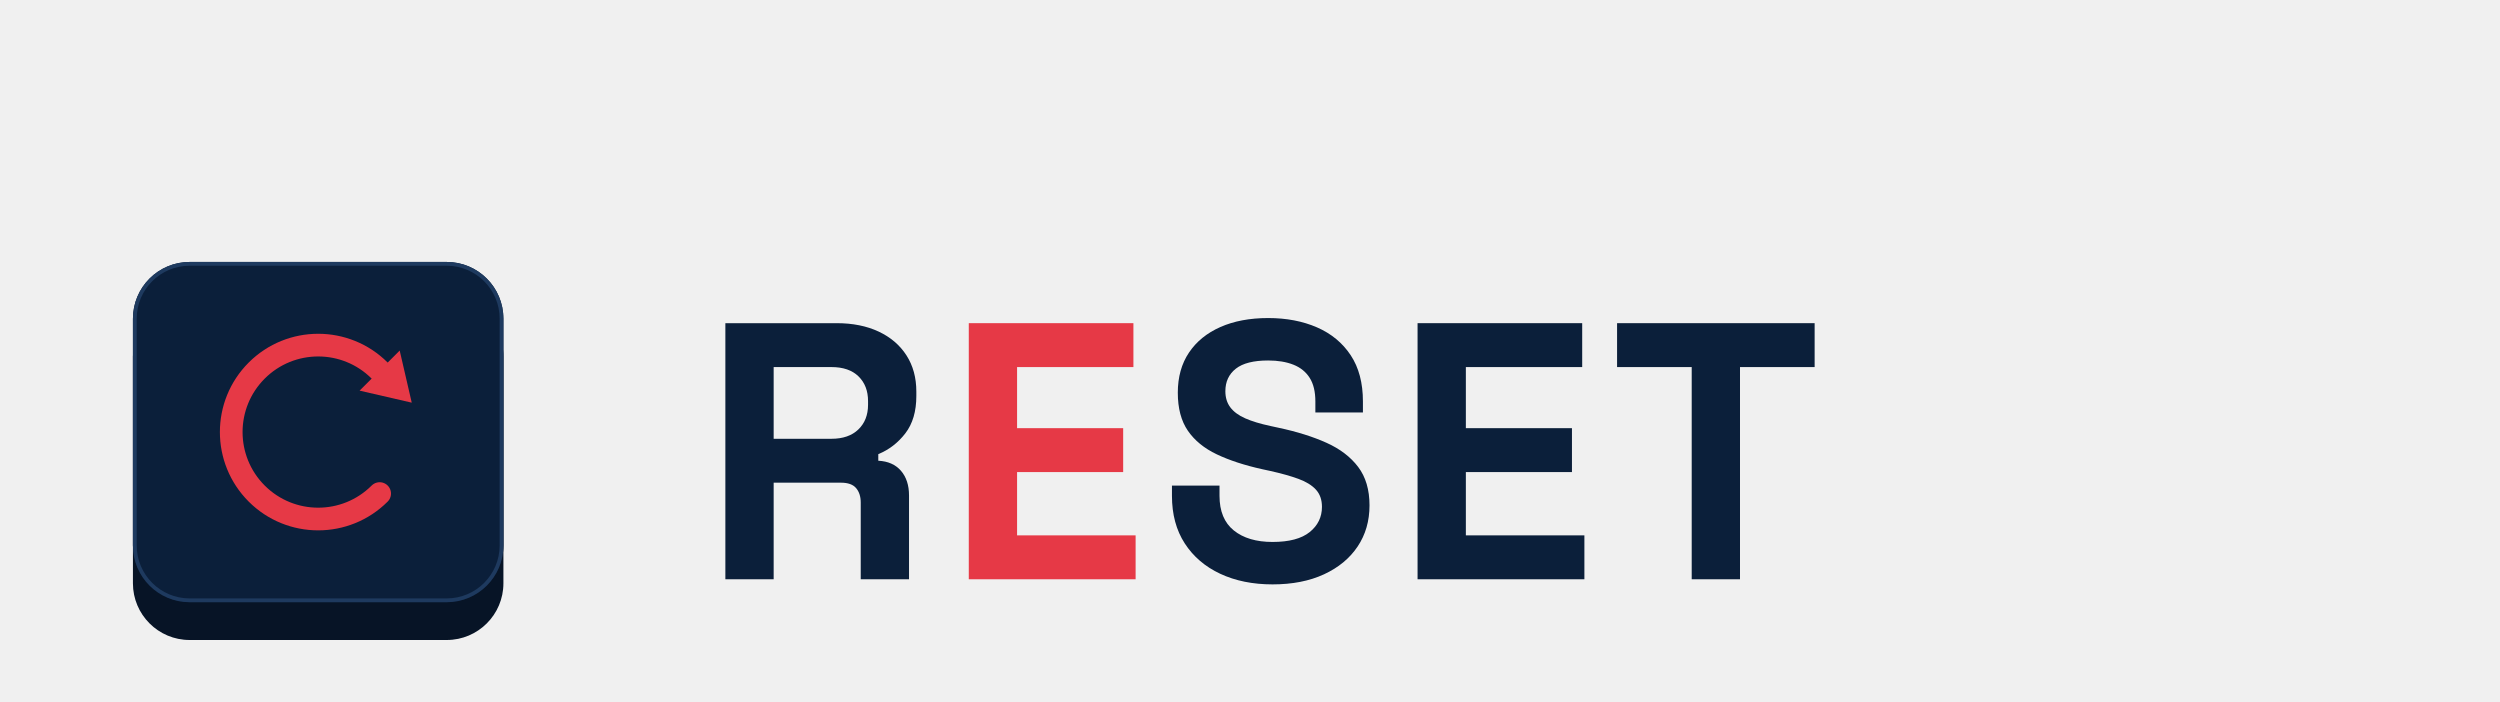
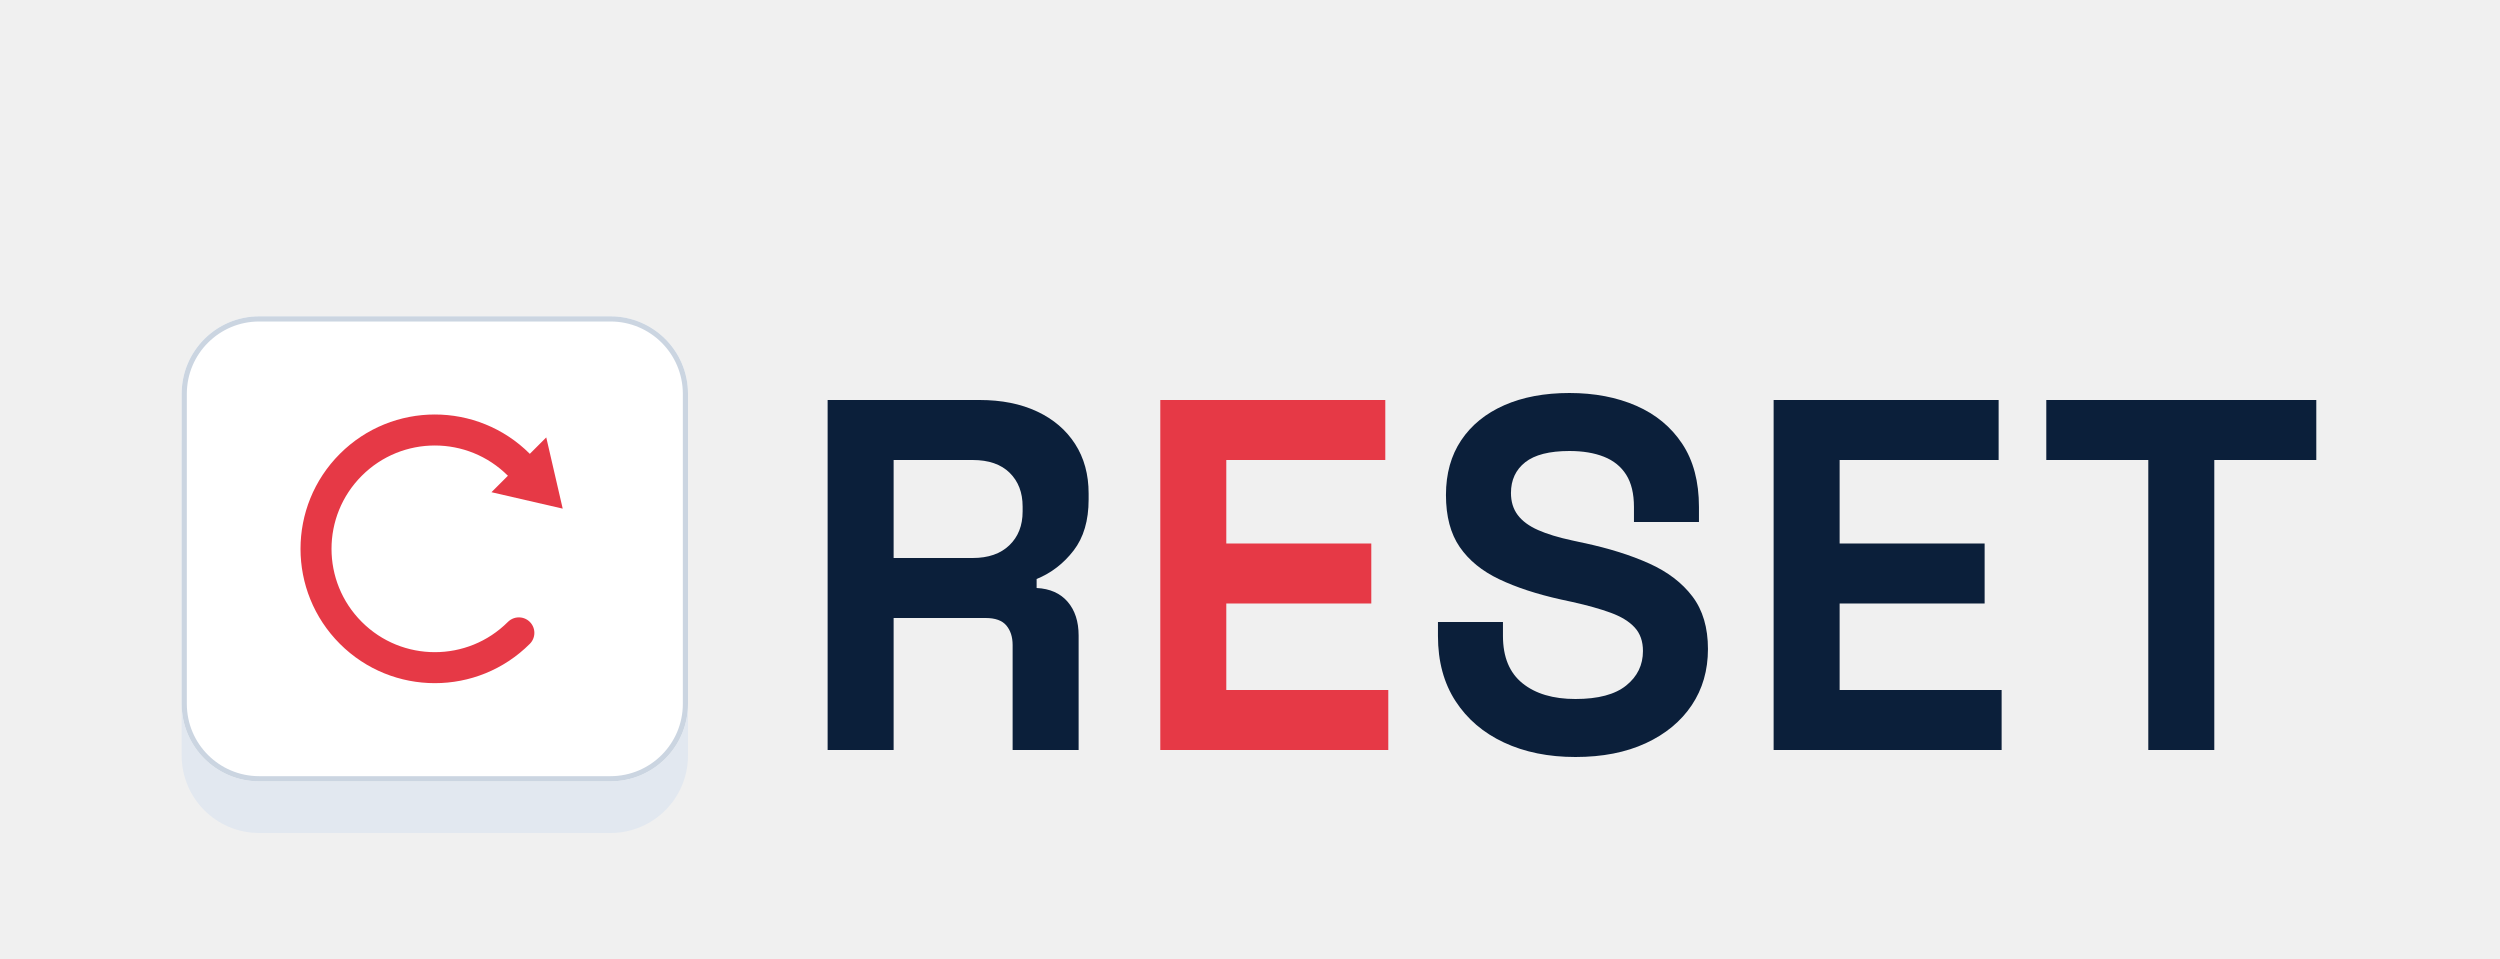
- <svg xmlns="http://www.w3.org/2000/svg" width="820" height="230" viewBox="0 0 820 230">
-   <g transform="translate(25,76) scale(0.62)">
-     <rect x="30" y="36" width="196" height="180" rx="30" fill="#071426" />
-     <rect x="30" y="16" width="196" height="180" rx="30" fill="#0B1F3A" />
-     <rect x="31" y="17" width="194" height="178" rx="29" fill="none" stroke="#1E3A5F" stroke-width="2" />
+ <svg xmlns="http://www.w3.org/2000/svg" width="600" height="230" viewBox="0 0 600 230">
+   <g transform="translate(25,66) scale(0.62)">
+     <rect x="30" y="36" width="196" height="180" rx="30" fill="#E2E8F0" />
+     <rect x="30" y="16" width="196" height="180" rx="30" fill="#FFFFFF" />
+     <rect x="31" y="17" width="194" height="178" rx="29" fill="none" stroke="#CBD5E1" stroke-width="2" />
    <path d="M 160.53 138.53 A 46 46 0 1 1 160.53 73.47" fill="none" stroke="#E63946" stroke-width="12" stroke-linecap="round" />
    <polygon points="177.50,90.44 149.92,84.08 171.13,62.87" fill="#E63946" />
  </g>
-   <path transform="translate(230.00,190) scale(0.12,-0.12)" d="M66 0V700H370Q436 700 485.0 677.0Q534 654 561.0 612.0Q588 570 588 513V501Q588 438 558.0 399.0Q528 360 484 342V324Q524 322 546.0 296.5Q568 271 568 229V0H436V210Q436 234 423.5 249.0Q411 264 382 264H198V0ZM198 384H356Q403 384 429.5 409.5Q456 435 456 477V487Q456 529 430.0 554.5Q404 580 356 580H198Z" fill="#0B1F3A" />
-   <path transform="translate(309.84,190) scale(0.12,-0.12)" d="M66 0V700H516V580H198V413H488V293H198V120H522V0Z" fill="#E63946" />
-   <path transform="translate(380.32,190) scale(0.12,-0.12)" d="M309 -14Q228 -14 166.0 15.0Q104 44 69.0 98.0Q34 152 34 228V256H164V228Q164 165 203.0 133.5Q242 102 309 102Q377 102 410.5 129.0Q444 156 444 198Q444 227 427.5 245.0Q411 263 379.5 274.5Q348 286 303 296L280 301Q208 317 156.5 341.5Q105 366 77.5 406.0Q50 446 50 510Q50 574 80.5 619.5Q111 665 166.5 689.5Q222 714 297 714Q372 714 430.5 688.5Q489 663 522.5 612.5Q556 562 556 486V456H426V486Q426 526 410.5 550.5Q395 575 366.0 586.5Q337 598 297 598Q237 598 208.5 575.5Q180 553 180 514Q180 488 193.5 470.0Q207 452 234.0 440.0Q261 428 303 419L326 414Q401 398 456.5 373.0Q512 348 543.0 307.0Q574 266 574 202Q574 138 541.5 89.5Q509 41 449.5 13.5Q390 -14 309 -14Z" fill="#0B1F3A" />
-   <path transform="translate(457.04,190) scale(0.12,-0.12)" d="M66 0V700H516V580H198V413H488V293H198V120H522V0Z" fill="#0B1F3A" />
-   <path transform="translate(527.52,190) scale(0.12,-0.12)" d="M228 0V580H24V700H564V580H360V0Z" fill="#0B1F3A" />
+   <path transform="translate(190.71,180) scale(0.12,-0.12)" d="M66 0V700H370Q436 700 485.0 677.0Q534 654 561.0 612.0Q588 570 588 513V501Q588 438 558.0 399.0Q528 360 484 342V324Q524 322 546.0 296.5Q568 271 568 229V0H436V210Q436 234 423.5 249.0Q411 264 382 264H198V0ZM198 384H356Q403 384 429.5 409.5Q456 435 456 477V487Q456 529 430.0 554.5Q404 580 356 580H198Z" fill="#0B1F3A" />
+   <path transform="translate(270.55,180) scale(0.12,-0.12)" d="M66 0V700H516V580H198V413H488V293H198V120H522V0Z" fill="#E63946" />
+   <path transform="translate(341.03,180) scale(0.12,-0.12)" d="M309 -14Q228 -14 166.0 15.0Q104 44 69.0 98.0Q34 152 34 228V256H164V228Q164 165 203.0 133.5Q242 102 309 102Q377 102 410.5 129.0Q444 156 444 198Q444 227 427.5 245.0Q411 263 379.5 274.5Q348 286 303 296L280 301Q208 317 156.5 341.5Q105 366 77.5 406.0Q50 446 50 510Q50 574 80.5 619.5Q111 665 166.5 689.5Q222 714 297 714Q372 714 430.5 688.5Q489 663 522.5 612.5Q556 562 556 486V456H426V486Q426 526 410.5 550.5Q395 575 366.0 586.5Q337 598 297 598Q237 598 208.5 575.5Q180 553 180 514Q180 488 193.5 470.0Q207 452 234.0 440.0Q261 428 303 419L326 414Q401 398 456.5 373.0Q512 348 543.0 307.0Q574 266 574 202Q574 138 541.5 89.5Q509 41 449.5 13.5Q390 -14 309 -14Z" fill="#0B1F3A" />
+   <path transform="translate(417.75,180) scale(0.12,-0.12)" d="M66 0V700H516V580H198V413H488V293H198V120H522V0Z" fill="#0B1F3A" />
+   <path transform="translate(488.23,180) scale(0.12,-0.12)" d="M228 0V580H24V700H564V580H360V0Z" fill="#0B1F3A" />
</svg>
